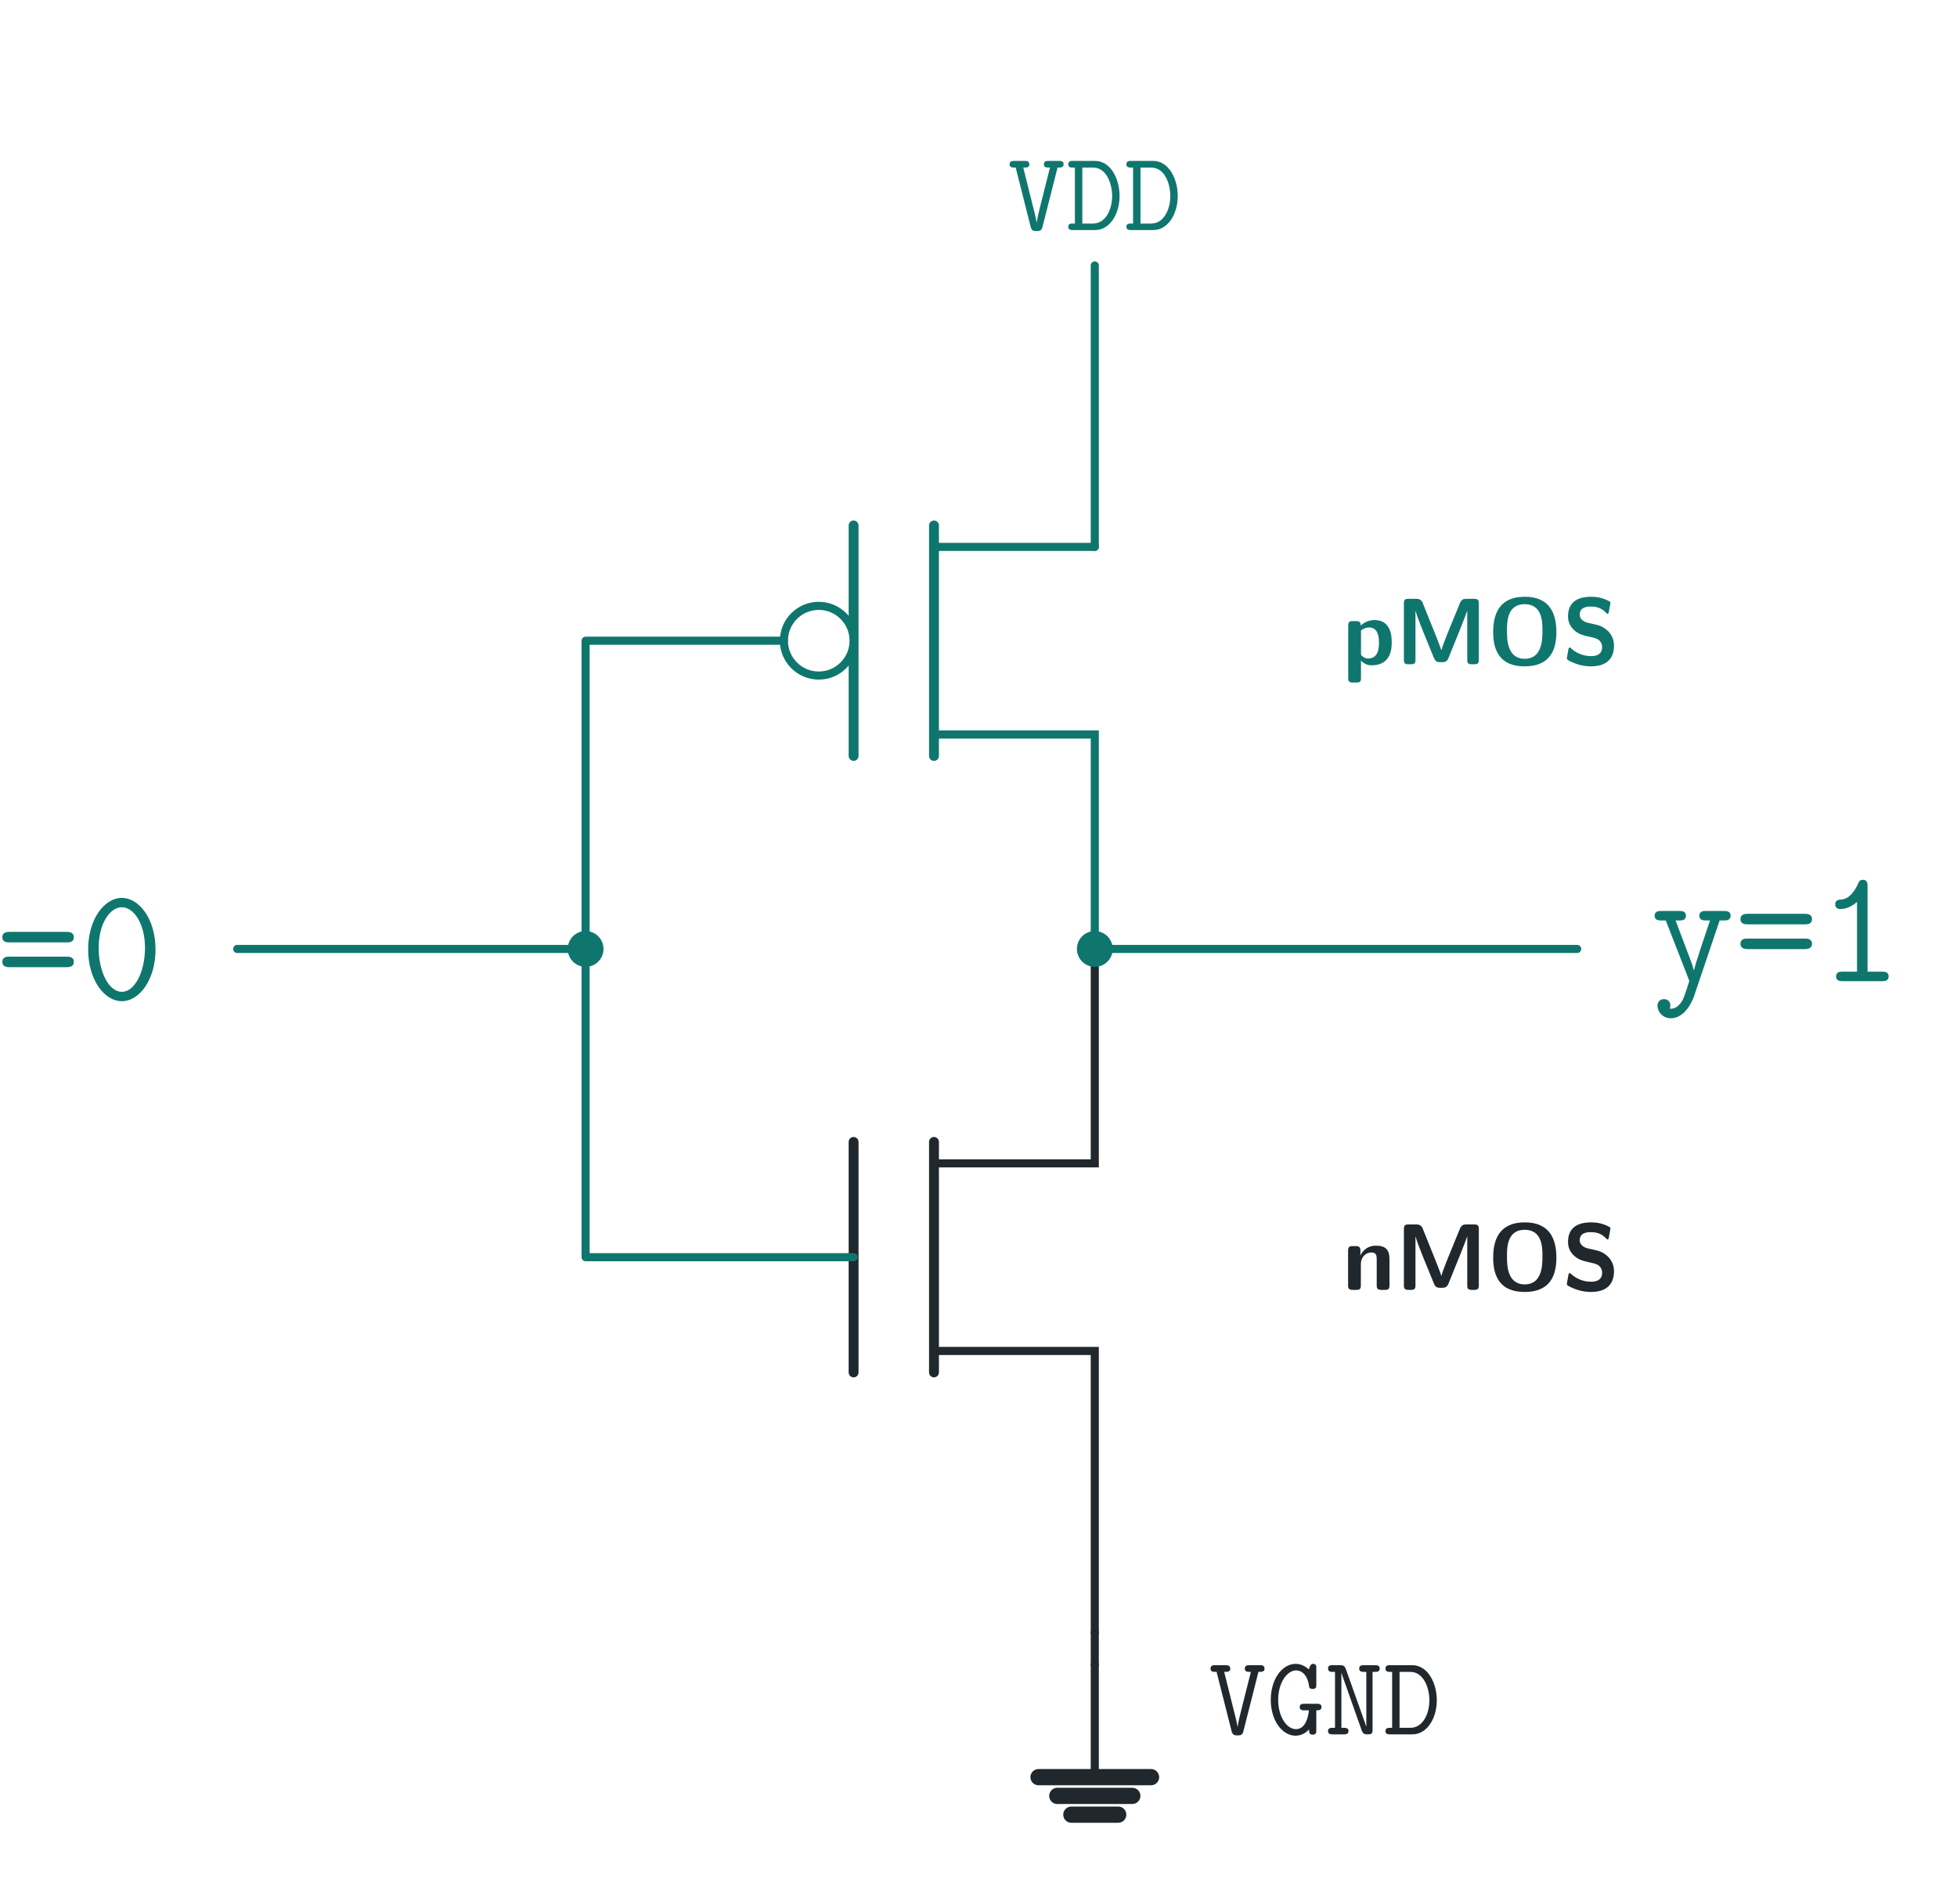
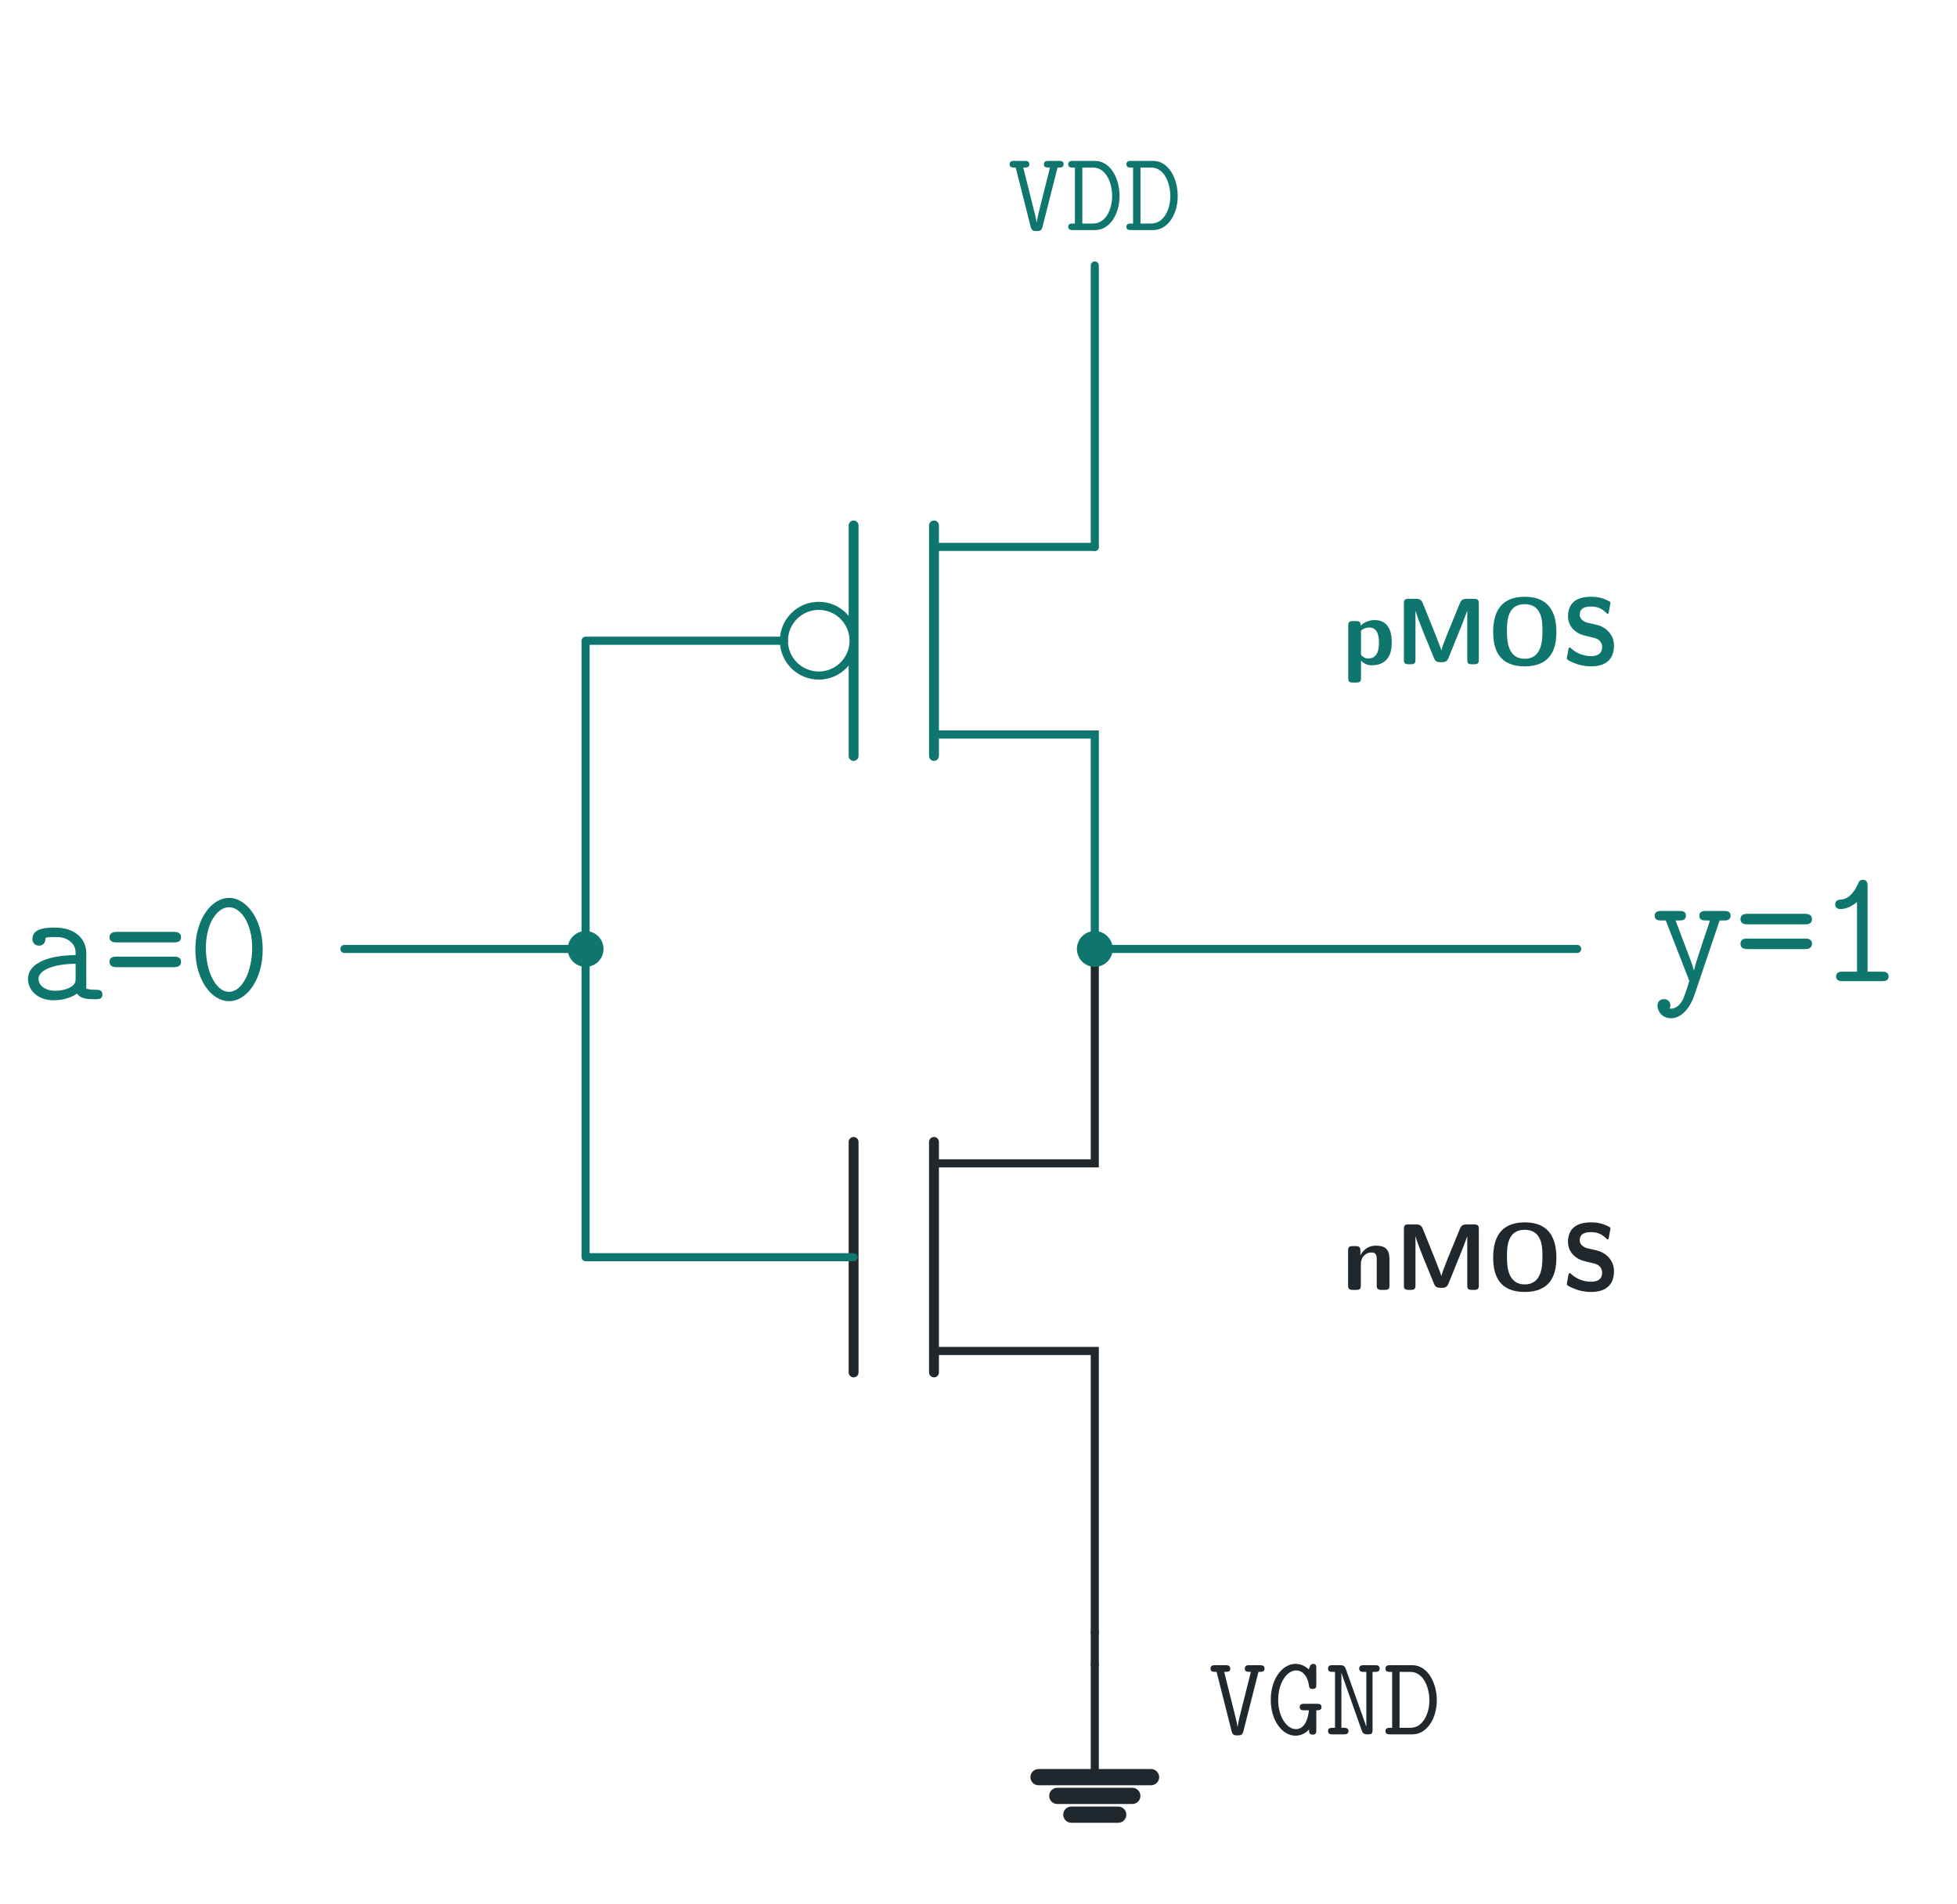
<svg xmlns="http://www.w3.org/2000/svg" xmlns:xlink="http://www.w3.org/1999/xlink" width="206.087pt" height="200.418pt" viewBox="0 0 206.087 200.418">
  <defs>
    <g>
      <g id="glyph-0-0">
        <path d="M 5.906 -6.922 C 5.906 -7.281 5.594 -7.281 5.422 -7.281 L 4.312 -7.281 C 4.141 -7.281 3.828 -7.281 3.828 -6.922 C 3.828 -6.578 4.109 -6.578 4.469 -6.578 L 3.5 -2.734 C 3.344 -2.125 3.141 -1.297 3.078 -0.812 L 3.062 -0.812 C 2.984 -1.281 2.859 -1.781 2.734 -2.266 L 1.656 -6.578 C 2.016 -6.578 2.297 -6.578 2.297 -6.922 C 2.297 -7.281 1.969 -7.281 1.812 -7.281 L 0.688 -7.281 C 0.531 -7.281 0.219 -7.281 0.219 -6.922 C 0.219 -6.578 0.484 -6.578 0.844 -6.578 L 0.859 -6.578 L 2.438 -0.328 C 2.547 0.109 2.797 0.109 3.062 0.109 C 3.328 0.109 3.562 0.109 3.672 -0.297 L 5.266 -6.578 C 5.625 -6.578 5.906 -6.578 5.906 -6.922 Z M 5.906 -6.922 " />
      </g>
      <g id="glyph-0-1">
        <path d="M 5.672 -3.578 C 5.672 -5.484 4.672 -7.281 3.094 -7.281 L 0.734 -7.281 C 0.578 -7.281 0.266 -7.281 0.266 -6.922 C 0.266 -6.578 0.578 -6.578 0.734 -6.578 L 0.969 -6.578 L 0.969 -0.688 L 0.734 -0.688 C 0.578 -0.688 0.266 -0.688 0.266 -0.344 C 0.266 0 0.578 0 0.734 0 L 3.109 0 C 4.641 0 5.672 -1.688 5.672 -3.578 Z M 4.891 -3.578 C 4.891 -2.141 4.188 -0.688 2.891 -0.688 L 1.75 -0.688 L 1.75 -6.578 L 2.875 -6.578 C 4.266 -6.578 4.891 -4.938 4.891 -3.578 Z M 4.891 -3.578 " />
      </g>
      <g id="glyph-0-2">
        <path d="M 5.781 -2.875 C 5.781 -3.219 5.469 -3.219 5.297 -3.219 L 3.969 -3.219 C 3.797 -3.219 3.484 -3.219 3.484 -2.875 C 3.484 -2.531 3.797 -2.531 3.969 -2.531 L 4.453 -2.531 C 4.391 -1.797 4.078 -0.547 3.094 -0.547 C 2.125 -0.547 1.219 -1.844 1.219 -3.625 C 1.219 -5.469 2.172 -6.734 3.109 -6.734 C 3.672 -6.734 4.312 -6.281 4.469 -5.078 C 4.5 -4.781 4.734 -4.781 4.844 -4.781 C 5.234 -4.781 5.234 -5 5.234 -5.234 L 5.234 -6.969 C 5.234 -7.156 5.234 -7.422 4.906 -7.422 C 4.703 -7.422 4.625 -7.281 4.594 -7.234 L 4.438 -6.844 C 4.047 -7.203 3.578 -7.422 3.047 -7.422 C 1.641 -7.422 0.438 -5.812 0.438 -3.641 C 0.438 -1.438 1.656 0.141 3.047 0.141 C 3.562 0.141 4.062 -0.078 4.469 -0.516 C 4.469 -0.203 4.469 0.031 4.859 0.031 C 5.234 0.031 5.234 -0.219 5.234 -0.453 L 5.234 -2.531 C 5.484 -2.531 5.781 -2.531 5.781 -2.875 Z M 5.781 -2.875 " />
      </g>
      <g id="glyph-0-3">
        <path d="M 5.781 -6.922 C 5.781 -7.281 5.484 -7.281 5.297 -7.281 L 4.109 -7.281 C 3.938 -7.281 3.625 -7.281 3.625 -6.922 C 3.625 -6.578 3.938 -6.578 4.109 -6.578 L 4.375 -6.578 L 4.375 -0.828 L 4.359 -0.828 C 4.328 -0.953 4.219 -1.266 4 -1.875 L 2.219 -6.875 C 2.078 -7.281 1.844 -7.281 1.594 -7.281 L 0.828 -7.281 C 0.641 -7.281 0.344 -7.281 0.344 -6.922 C 0.344 -6.578 0.656 -6.578 0.828 -6.578 L 1.078 -6.578 L 1.078 -0.688 L 0.828 -0.688 C 0.656 -0.688 0.344 -0.688 0.344 -0.344 C 0.344 0 0.641 0 0.828 0 L 2.016 0 C 2.172 0 2.5 0 2.5 -0.344 C 2.5 -0.688 2.172 -0.688 2.016 -0.688 L 1.75 -0.688 L 1.75 -6.453 L 1.766 -6.453 C 1.797 -6.328 1.906 -6.016 2.125 -5.406 L 3.891 -0.406 C 4.031 0 4.281 0 4.531 0 C 4.891 0 5.031 -0.031 5.031 -0.484 L 5.031 -6.578 L 5.297 -6.578 C 5.469 -6.578 5.781 -6.578 5.781 -6.922 Z M 5.781 -6.922 " />
      </g>
      <g id="glyph-1-0">
        <path d="M 8.719 -0.5 C 8.719 -1 8.281 -1 8.031 -1 C 7.594 -1 7.25 -1.031 7.016 -1.125 L 7.016 -4.875 C 7.016 -6.172 6.031 -7.547 3.719 -7.547 C 3 -7.547 1.344 -7.547 1.344 -6.359 C 1.344 -5.891 1.656 -5.641 2.047 -5.641 C 2.141 -5.641 2.703 -5.672 2.719 -6.391 C 2.719 -6.484 2.75 -6.5 3.109 -6.531 C 3.312 -6.547 3.531 -6.547 3.734 -6.547 C 4.125 -6.547 4.719 -6.547 5.281 -6.125 C 5.891 -5.641 5.891 -5.156 5.891 -4.656 C 4.891 -4.625 3.891 -4.562 2.828 -4.219 C 1.969 -3.922 0.875 -3.312 0.875 -2.141 C 0.875 -0.922 1.953 0.109 3.547 0.109 C 4.094 0.109 5.156 0.016 6.047 -0.594 C 6.391 -0.031 7.25 0 7.906 0 C 8.312 0 8.719 0 8.719 -0.5 Z M 5.891 -2.266 C 5.891 -1.875 5.891 -1.516 5.188 -1.188 C 4.594 -0.891 3.781 -0.891 3.734 -0.891 C 2.719 -0.891 1.984 -1.438 1.984 -2.141 C 1.984 -3.156 3.828 -3.734 5.891 -3.734 Z M 5.891 -2.266 " />
      </g>
      <g id="glyph-1-1">
        <path d="M 8.172 -6.531 C 8.172 -7.094 7.609 -7.094 7.359 -7.094 L 1.453 -7.094 C 1.203 -7.094 0.641 -7.094 0.641 -6.531 C 0.641 -5.984 1.172 -5.984 1.375 -5.984 L 7.438 -5.984 C 7.656 -5.984 8.172 -5.984 8.172 -6.531 Z M 8.172 -3.938 C 8.172 -4.484 7.641 -4.484 7.438 -4.484 L 1.375 -4.484 C 1.141 -4.484 0.641 -4.484 0.641 -3.938 C 0.641 -3.375 1.203 -3.375 1.453 -3.375 L 7.359 -3.375 C 7.609 -3.375 8.172 -3.375 8.172 -3.938 Z M 8.172 -3.938 " />
      </g>
      <g id="glyph-1-2">
        <path d="M 7.953 -5.234 C 7.953 -8.422 6.25 -10.672 4.406 -10.672 C 2.531 -10.672 0.859 -8.375 0.859 -5.25 C 0.859 -2.062 2.547 0.203 4.406 0.203 C 6.281 0.203 7.953 -2.094 7.953 -5.234 Z M 6.844 -5.422 C 6.844 -2.875 5.766 -0.781 4.406 -0.781 C 3.047 -0.781 1.969 -2.859 1.969 -5.422 C 1.969 -7.969 3.156 -9.688 4.406 -9.688 C 5.656 -9.688 6.844 -7.969 6.844 -5.422 Z M 6.844 -5.422 " />
      </g>
      <g id="glyph-1-3">
        <path d="M 8.422 -6.891 C 8.422 -7.391 7.953 -7.391 7.719 -7.391 L 5.828 -7.391 C 5.594 -7.391 5.125 -7.391 5.125 -6.891 C 5.125 -6.391 5.594 -6.391 5.828 -6.391 L 6.25 -6.391 C 5.781 -4.984 4.797 -2.125 4.562 -1.141 L 4.547 -1.141 C 4.453 -1.531 4.391 -1.719 4.219 -2.172 L 2.625 -6.391 L 3.016 -6.391 C 3.25 -6.391 3.719 -6.391 3.719 -6.891 C 3.719 -7.391 3.25 -7.391 3.016 -7.391 L 1.125 -7.391 C 0.891 -7.391 0.422 -7.391 0.422 -6.891 C 0.422 -6.391 0.891 -6.391 1.125 -6.391 L 1.594 -6.391 L 4 -0.219 C 4.062 -0.047 4.062 0 4.062 0 C 4.062 0 3.609 1.531 3.359 2 C 3.25 2.172 2.828 2.984 2 2.891 C 2.016 2.844 2.078 2.75 2.078 2.547 C 2.078 2.156 1.797 1.891 1.406 1.891 C 0.984 1.891 0.719 2.172 0.719 2.578 C 0.719 3.219 1.266 3.906 2.125 3.906 C 3.781 3.906 4.531 1.703 4.578 1.562 L 7.266 -6.391 L 7.719 -6.391 C 7.953 -6.391 8.422 -6.391 8.422 -6.891 Z M 8.422 -6.891 " />
      </g>
      <g id="glyph-1-4">
        <path d="M 7.422 -0.5 C 7.422 -1 6.953 -1 6.719 -1 L 5.203 -1 L 5.203 -9.969 C 5.203 -10.234 5.203 -10.672 4.719 -10.672 C 4.422 -10.672 4.312 -10.531 4.219 -10.297 C 3.891 -9.562 3.328 -8.656 2.422 -8.594 C 2.156 -8.578 1.797 -8.531 1.797 -8.094 C 1.797 -7.797 1.969 -7.594 2.344 -7.594 C 3.312 -7.594 4.047 -8.312 4.094 -8.344 L 4.094 -1 L 2.594 -1 C 2.344 -1 1.891 -1 1.891 -0.5 C 1.891 0 2.344 0 2.594 0 L 6.719 0 C 6.953 0 7.422 0 7.422 -0.5 Z M 7.422 -0.5 " />
      </g>
      <g id="glyph-2-0">
        <path d="M 5.188 -2.297 C 5.188 -2.781 5.188 -4.656 3.391 -4.656 C 2.812 -4.656 2.281 -4.422 1.922 -4.078 C 1.922 -4.438 1.781 -4.547 1.453 -4.547 L 1.078 -4.547 C 0.719 -4.547 0.609 -4.438 0.609 -4.062 L 0.609 1.453 C 0.609 1.812 0.719 1.922 1.078 1.922 L 1.484 1.922 C 1.859 1.922 1.953 1.797 1.953 1.453 L 1.953 -0.391 C 2.406 0.109 2.953 0.109 3.078 0.109 C 5.188 0.109 5.188 -1.797 5.188 -2.297 Z M 3.844 -2.266 C 3.844 -1.875 3.844 -0.609 2.719 -0.609 C 2.484 -0.609 2.312 -0.688 2.188 -0.781 C 1.953 -0.938 1.953 -0.984 1.953 -1.172 L 1.953 -3.547 C 2.062 -3.656 2.391 -3.875 2.812 -3.875 C 3.828 -3.875 3.844 -2.703 3.844 -2.266 Z M 3.844 -2.266 " />
      </g>
      <g id="glyph-2-1">
        <path d="M 8.797 -0.469 L 8.797 -6.406 C 8.797 -6.734 8.719 -6.891 8.312 -6.891 L 7.484 -6.891 C 7.234 -6.891 6.984 -6.859 6.812 -6.453 L 5.5 -3.25 C 5.297 -2.734 4.938 -1.828 4.859 -1.484 L 4.844 -1.484 C 4.75 -1.828 4.344 -2.812 4.141 -3.344 L 2.875 -6.484 C 2.703 -6.891 2.375 -6.891 2.203 -6.891 L 1.375 -6.891 C 1.016 -6.891 0.906 -6.781 0.906 -6.406 L 0.906 -0.469 C 0.906 -0.125 1.016 0 1.375 0 L 1.641 0 C 2.031 0 2.125 -0.125 2.125 -0.469 L 2.125 -5.609 L 2.141 -5.609 C 2.25 -5.156 2.688 -4.062 2.922 -3.469 L 4.078 -0.641 C 4.25 -0.219 4.5 -0.219 4.828 -0.219 C 5.172 -0.219 5.406 -0.219 5.594 -0.641 L 6.859 -3.766 C 6.953 -4 7.484 -5.344 7.562 -5.609 L 7.578 -5.609 L 7.578 -0.469 C 7.578 -0.156 7.641 0 8.047 0 L 8.312 0 C 8.688 0 8.797 -0.125 8.797 -0.469 Z M 8.797 -0.469 " />
      </g>
      <g id="glyph-2-2">
        <path d="M 7.266 -3.391 C 7.266 -5.391 6.531 -7.109 3.938 -7.109 C 1.188 -7.109 0.609 -5.203 0.609 -3.391 C 0.609 -1.531 1.25 0.219 3.922 0.219 C 6.484 0.219 7.266 -1.359 7.266 -3.391 Z M 5.797 -3.547 C 5.797 -2.672 5.797 -0.578 3.938 -0.578 C 2.062 -0.578 2.062 -2.656 2.062 -3.547 C 2.062 -4.422 2.062 -6.328 3.922 -6.328 C 5.797 -6.328 5.797 -4.438 5.797 -3.547 Z M 5.797 -3.547 " />
      </g>
      <g id="glyph-2-3">
        <path d="M 5.453 -1.984 C 5.453 -3.094 4.625 -3.922 3.625 -4.156 L 2.672 -4.375 C 2.453 -4.422 1.844 -4.656 1.844 -5.219 C 1.844 -6.062 2.688 -6.078 3.031 -6.078 C 3.578 -6.078 4.078 -5.953 4.562 -5.484 C 4.719 -5.328 4.734 -5.312 4.766 -5.312 C 4.828 -5.312 4.875 -5.344 4.906 -5.5 L 5.062 -6.359 C 5.078 -6.438 5.078 -6.453 5.078 -6.484 C 5.078 -6.562 5.062 -6.578 4.828 -6.703 C 4.125 -7.047 3.531 -7.109 3.031 -7.109 C 2.141 -7.109 0.609 -6.891 0.609 -5.047 C 0.609 -4.328 0.969 -3.875 1.156 -3.688 C 1.672 -3.172 2.141 -3.062 2.906 -2.891 C 3.469 -2.766 3.688 -2.703 3.906 -2.516 C 4 -2.406 4.203 -2.203 4.203 -1.828 C 4.203 -0.891 3.359 -0.859 3.031 -0.859 C 2.188 -0.859 1.469 -1.203 0.969 -1.641 C 0.859 -1.766 0.828 -1.766 0.797 -1.766 C 0.734 -1.766 0.688 -1.734 0.656 -1.594 L 0.5 -0.719 C 0.484 -0.641 0.484 -0.625 0.484 -0.594 C 0.484 -0.391 1.516 -0.031 1.562 -0.016 C 2.234 0.203 2.766 0.219 3.031 0.219 C 4.516 0.219 5.453 -0.453 5.453 -1.984 Z M 5.453 -1.984 " />
      </g>
      <g id="glyph-2-4">
        <path d="M 4.953 -0.469 L 4.953 -3.219 C 4.953 -4.25 4.531 -4.656 3.516 -4.656 C 2.469 -4.656 2.031 -3.906 1.891 -3.625 L 1.891 -4.125 C 1.891 -4.438 1.812 -4.609 1.406 -4.609 L 1.078 -4.609 C 0.719 -4.609 0.594 -4.5 0.594 -4.125 L 0.594 -0.469 C 0.594 -0.125 0.703 0 1.078 0 L 1.469 0 C 1.844 0 1.938 -0.125 1.938 -0.469 L 1.938 -2.672 C 1.938 -3.531 2.516 -3.938 3.031 -3.938 C 3.516 -3.938 3.609 -3.703 3.609 -3.203 L 3.609 -0.469 C 3.609 -0.156 3.688 0 4.094 0 L 4.484 0 C 4.859 0 4.953 -0.125 4.953 -0.469 Z M 4.953 -0.469 " />
      </g>
    </g>
  </defs>
  <path fill="none" stroke-width="0.857" stroke-linecap="round" stroke-linejoin="miter" stroke="rgb(5.881%, 46.274%, 43.137%)" stroke-opacity="1" stroke-miterlimit="10" d="M 114.804 141.734 L 114.804 171.498 " transform="matrix(0.995589, 0, 0, -0.995589, 0.991607, 198.6947)" />
  <g fill="rgb(5.881%, 46.274%, 43.137%)" fill-opacity="1">
    <use xlink:href="#glyph-0-0" x="106.102" y="24.223" />
    <use xlink:href="#glyph-0-1" x="112.227" y="24.223" />
    <use xlink:href="#glyph-0-1" x="118.352" y="24.223" />
  </g>
  <path fill="none" stroke-width="0.857" stroke-linecap="round" stroke-linejoin="miter" stroke="rgb(5.881%, 46.274%, 43.137%)" stroke-opacity="1" stroke-miterlimit="10" d="M 97.795 141.734 L 114.804 141.734 M 97.795 121.892 L 114.804 121.892 L 114.804 99.214 " transform="matrix(0.995589, 0, 0, -0.995589, 0.991607, 198.6947)" />
  <path fill="none" stroke-width="1.046" stroke-linecap="round" stroke-linejoin="miter" stroke="rgb(5.881%, 46.274%, 43.137%)" stroke-opacity="1" stroke-miterlimit="10" d="M 97.795 119.625 L 97.795 144.002 M 89.293 119.625 L 89.293 144.002 " transform="matrix(0.995589, 0, 0, -0.995589, 0.991607, 198.6947)" />
  <path fill-rule="nonzero" fill="rgb(100%, 100%, 100%)" fill-opacity="1" stroke-width="0.857" stroke-linecap="butt" stroke-linejoin="miter" stroke="rgb(5.881%, 46.274%, 43.137%)" stroke-opacity="1" stroke-miterlimit="10" d="M 89.293 131.811 C 89.293 133.848 87.641 135.499 85.609 135.499 C 83.572 135.499 81.92 133.848 81.92 131.811 C 81.92 129.779 83.572 128.127 85.609 128.127 C 87.641 128.127 89.293 129.779 89.293 131.811 Z M 89.293 131.811 " transform="matrix(0.995589, 0, 0, -0.995589, 0.991607, 198.6947)" />
  <path fill="none" stroke-width="0.857" stroke-linecap="round" stroke-linejoin="miter" stroke="rgb(12.549%, 15.685%, 17.647%)" stroke-opacity="1" stroke-miterlimit="10" d="M 114.804 99.214 L 114.804 76.536 L 97.795 76.536 M 97.795 56.695 L 114.804 56.695 L 114.804 26.931 " transform="matrix(0.995589, 0, 0, -0.995589, 0.991607, 198.6947)" />
  <path fill="none" stroke-width="1.046" stroke-linecap="round" stroke-linejoin="miter" stroke="rgb(12.549%, 15.685%, 17.647%)" stroke-opacity="1" stroke-miterlimit="10" d="M 97.795 54.427 L 97.795 78.804 M 89.293 54.427 L 89.293 78.804 " transform="matrix(0.995589, 0, 0, -0.995589, 0.991607, 198.6947)" />
  <path fill="none" stroke-width="0.857" stroke-linecap="round" stroke-linejoin="miter" stroke="rgb(12.549%, 15.685%, 17.647%)" stroke-opacity="1" stroke-miterlimit="10" d="M 114.804 26.931 L 114.804 23.529 " transform="matrix(0.995589, 0, 0, -0.995589, 0.991607, 198.6947)" />
  <path fill="none" stroke-width="0.857" stroke-linecap="round" stroke-linejoin="miter" stroke="rgb(12.549%, 15.685%, 17.647%)" stroke-opacity="1" stroke-miterlimit="10" d="M 114.804 23.529 L 114.804 11.621 " transform="matrix(0.995589, 0, 0, -0.995589, 0.991607, 198.6947)" />
  <path fill="none" stroke-width="1.714" stroke-linecap="round" stroke-linejoin="miter" stroke="rgb(12.549%, 15.685%, 17.647%)" stroke-opacity="1" stroke-miterlimit="10" d="M 108.852 11.621 L 120.756 11.621 M 110.837 9.64 L 118.774 9.64 M 112.324 7.654 L 117.283 7.654 " transform="matrix(0.995589, 0, 0, -0.995589, 0.991607, 198.6947)" />
  <g fill="rgb(12.549%, 15.685%, 17.647%)" fill-opacity="1">
    <use xlink:href="#glyph-0-0" x="127.259" y="182.618" />
    <use xlink:href="#glyph-0-2" x="133.384" y="182.618" />
    <use xlink:href="#glyph-0-3" x="139.509" y="182.618" />
    <use xlink:href="#glyph-0-1" x="145.634" y="182.618" />
  </g>
-   <path fill="none" stroke-width="0.857" stroke-linecap="round" stroke-linejoin="round" stroke="rgb(5.881%, 46.274%, 43.137%)" stroke-opacity="1" stroke-miterlimit="10" d="M 24.095 99.214 L 60.945 99.214 L 60.945 131.811 L 81.92 131.811 " transform="matrix(0.995589, 0, 0, -0.995589, 0.991607, 198.6947)" />
+   <path fill="none" stroke-width="0.857" stroke-linecap="round" stroke-linejoin="round" stroke="rgb(5.881%, 46.274%, 43.137%)" stroke-opacity="1" stroke-miterlimit="10" d="M 35.434 99.214 L 60.945 99.214 L 60.945 131.811 L 81.92 131.811 " transform="matrix(0.995589, 0, 0, -0.995589, 0.991607, 198.6947)" />
  <path fill="none" stroke-width="0.857" stroke-linecap="round" stroke-linejoin="round" stroke="rgb(5.881%, 46.274%, 43.137%)" stroke-opacity="1" stroke-miterlimit="10" d="M 60.945 99.214 L 60.945 66.613 L 89.293 66.613 " transform="matrix(0.995589, 0, 0, -0.995589, 0.991607, 198.6947)" />
  <path fill-rule="nonzero" fill="rgb(5.881%, 46.274%, 43.137%)" fill-opacity="1" d="M 63.555 99.918 C 63.555 98.879 62.711 98.035 61.668 98.035 C 60.629 98.035 59.785 98.879 59.785 99.918 C 59.785 100.961 60.629 101.805 61.668 101.805 C 62.711 101.805 63.555 100.961 63.555 99.918 Z M 63.555 99.918 " />
  <path fill="none" stroke-width="0.857" stroke-linecap="round" stroke-linejoin="miter" stroke="rgb(5.881%, 46.274%, 43.137%)" stroke-opacity="1" stroke-miterlimit="10" d="M 114.804 99.214 L 165.83 99.214 " transform="matrix(0.995589, 0, 0, -0.995589, 0.991607, 198.6947)" />
  <path fill-rule="nonzero" fill="rgb(5.881%, 46.274%, 43.137%)" fill-opacity="1" d="M 117.176 99.918 C 117.176 98.879 116.332 98.035 115.289 98.035 C 114.25 98.035 113.406 98.879 113.406 99.918 C 113.406 100.961 114.25 101.805 115.289 101.805 C 116.332 101.805 117.176 100.961 117.176 99.918 Z M 117.176 99.918 " />
  <g fill="rgb(5.881%, 46.274%, 43.137%)" fill-opacity="1">
-     <use xlink:href="#glyph-1-0" x="-9.216" y="105.216" />
-     <use xlink:href="#glyph-1-1" x="-0.396" y="105.216" />
-     <use xlink:href="#glyph-1-2" x="8.424" y="105.216" />
+     <use xlink:href="#glyph-1-0" x="2.072" y="105.216" />
+     <use xlink:href="#glyph-1-1" x="10.892" y="105.216" />
+     <use xlink:href="#glyph-1-2" x="19.712" y="105.216" />
  </g>
  <g fill="rgb(5.881%, 46.274%, 43.137%)" fill-opacity="1">
    <use xlink:href="#glyph-1-3" x="173.825" y="103.311" />
    <use xlink:href="#glyph-1-1" x="182.645" y="103.311" />
    <use xlink:href="#glyph-1-4" x="191.465" y="103.311" />
  </g>
  <g fill="rgb(5.881%, 46.274%, 43.137%)" fill-opacity="1">
    <use xlink:href="#glyph-2-0" x="141.37" y="69.945" />
    <use xlink:href="#glyph-2-1" x="146.935" y="69.945" />
    <use xlink:href="#glyph-2-2" x="156.634" y="69.945" />
    <use xlink:href="#glyph-2-3" x="164.514" y="69.945" />
  </g>
  <g fill="rgb(12.549%, 15.685%, 17.647%)" fill-opacity="1">
    <use xlink:href="#glyph-2-4" x="141.37" y="135.818" />
    <use xlink:href="#glyph-2-1" x="146.935" y="135.818" />
    <use xlink:href="#glyph-2-2" x="156.634" y="135.818" />
    <use xlink:href="#glyph-2-3" x="164.514" y="135.818" />
  </g>
</svg>
